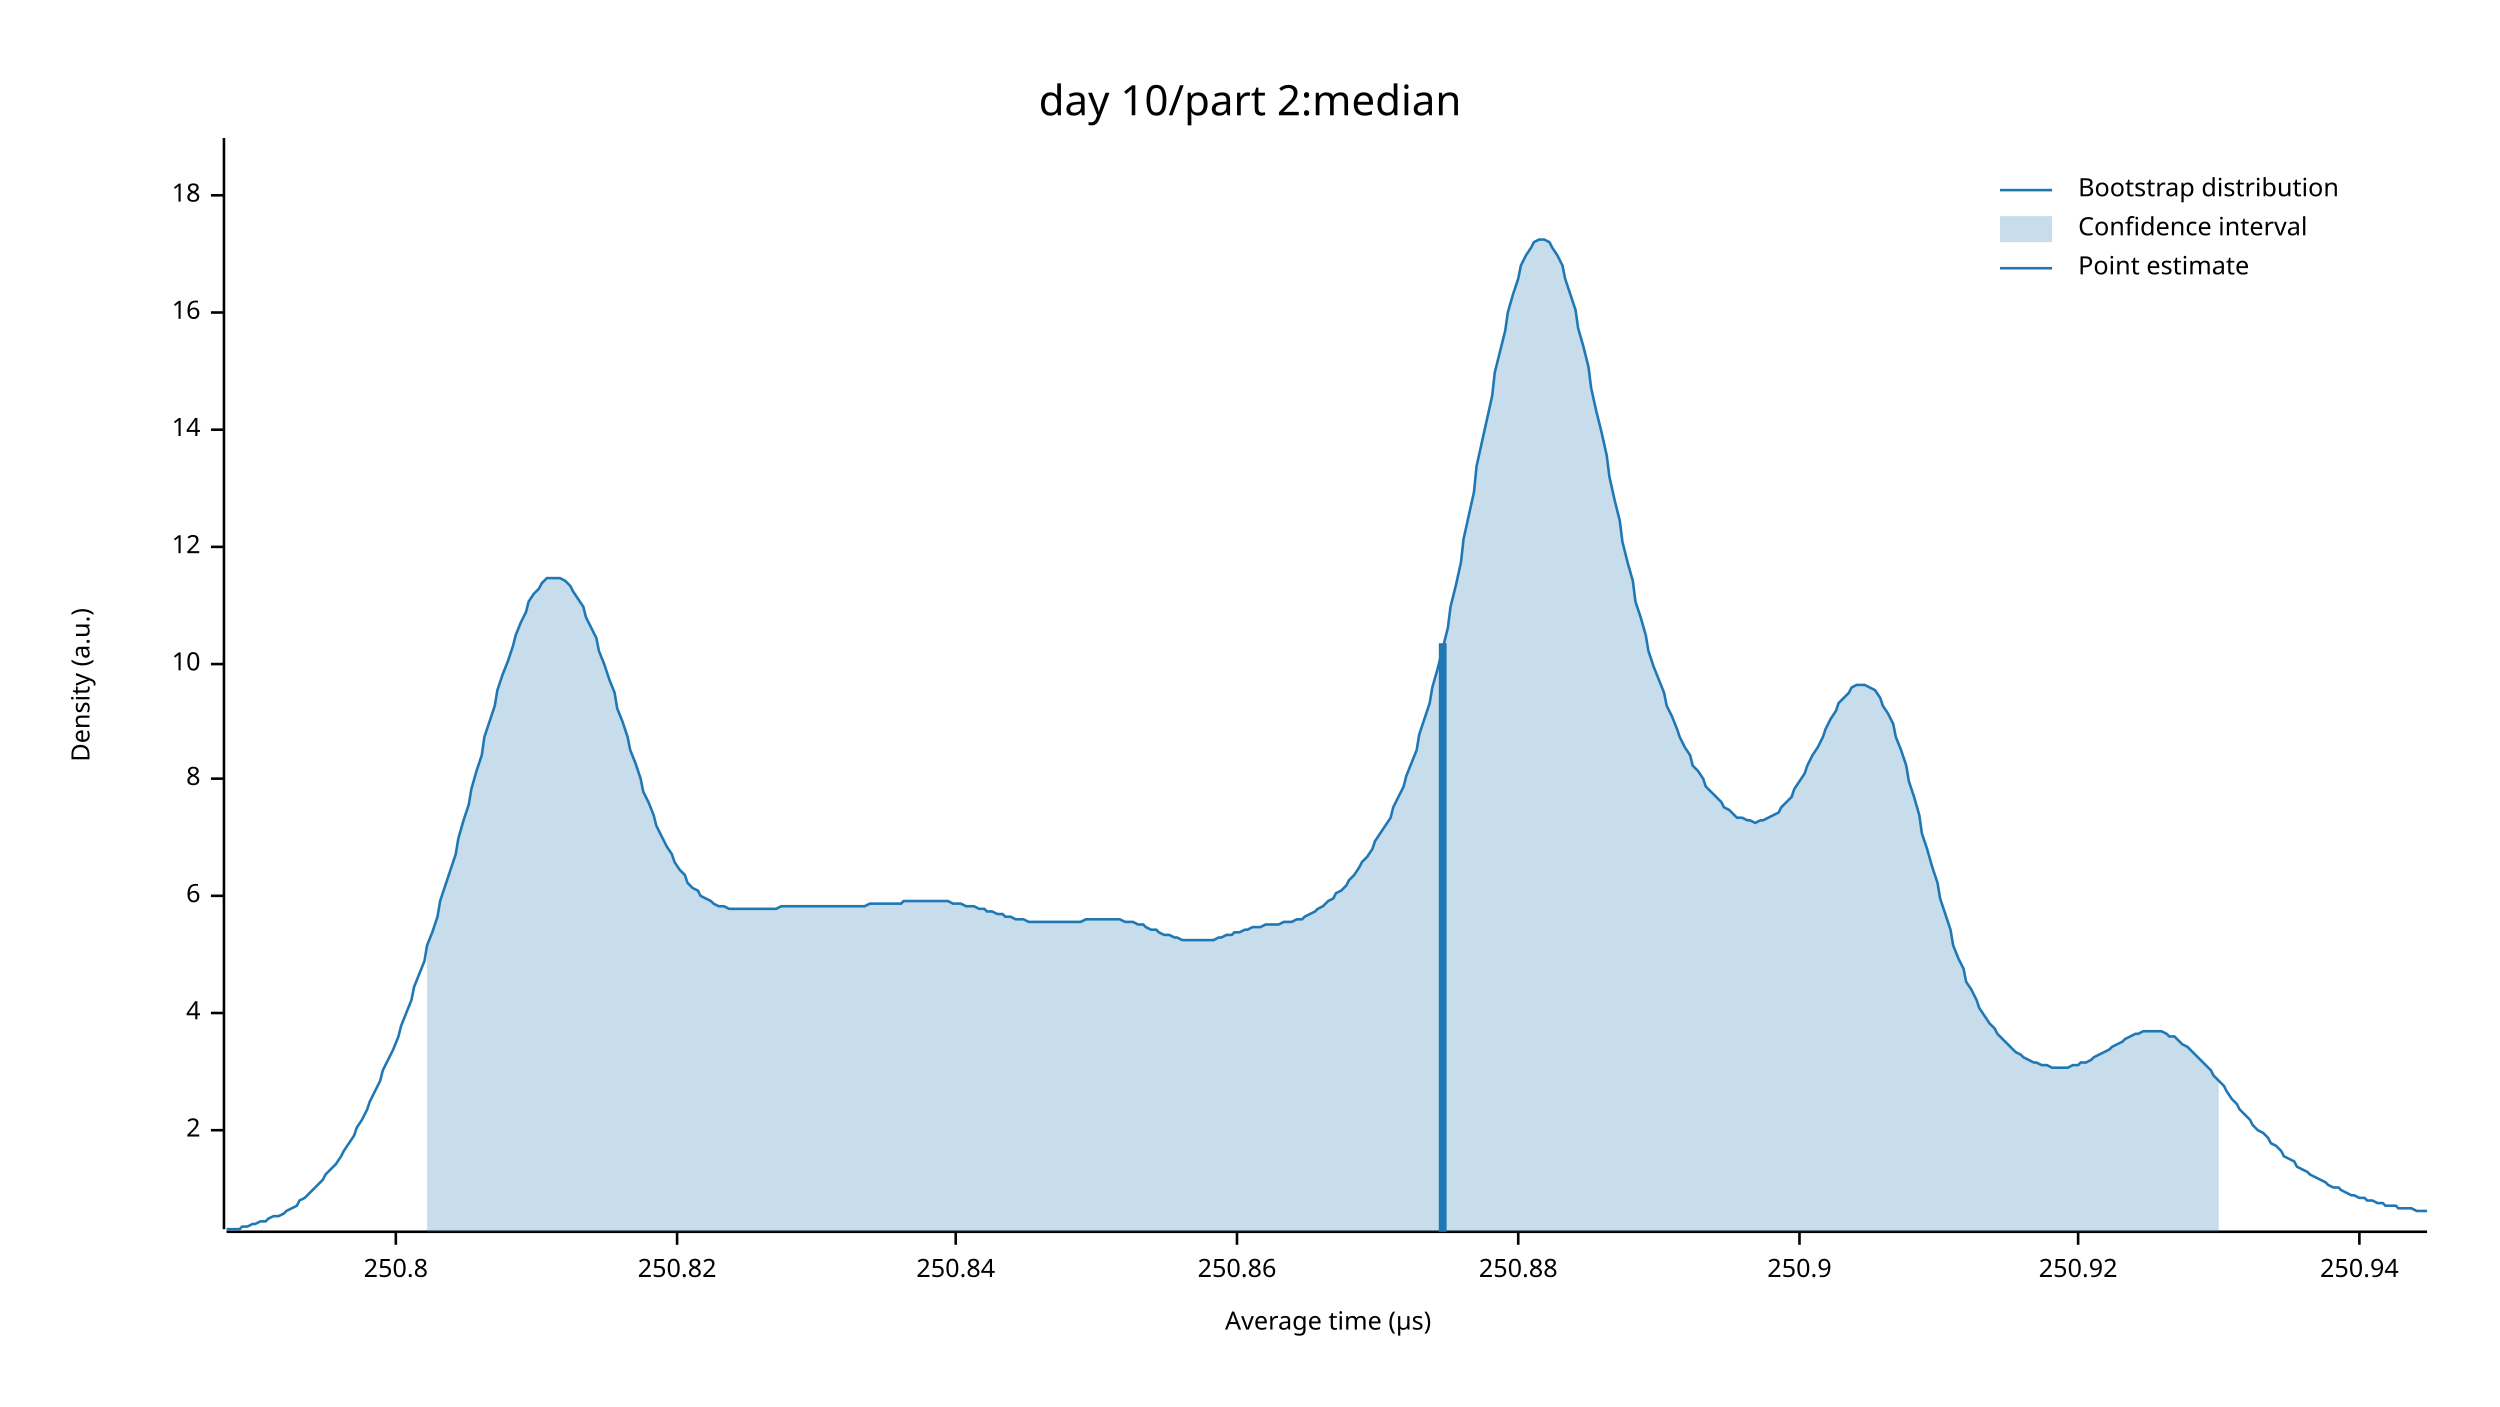
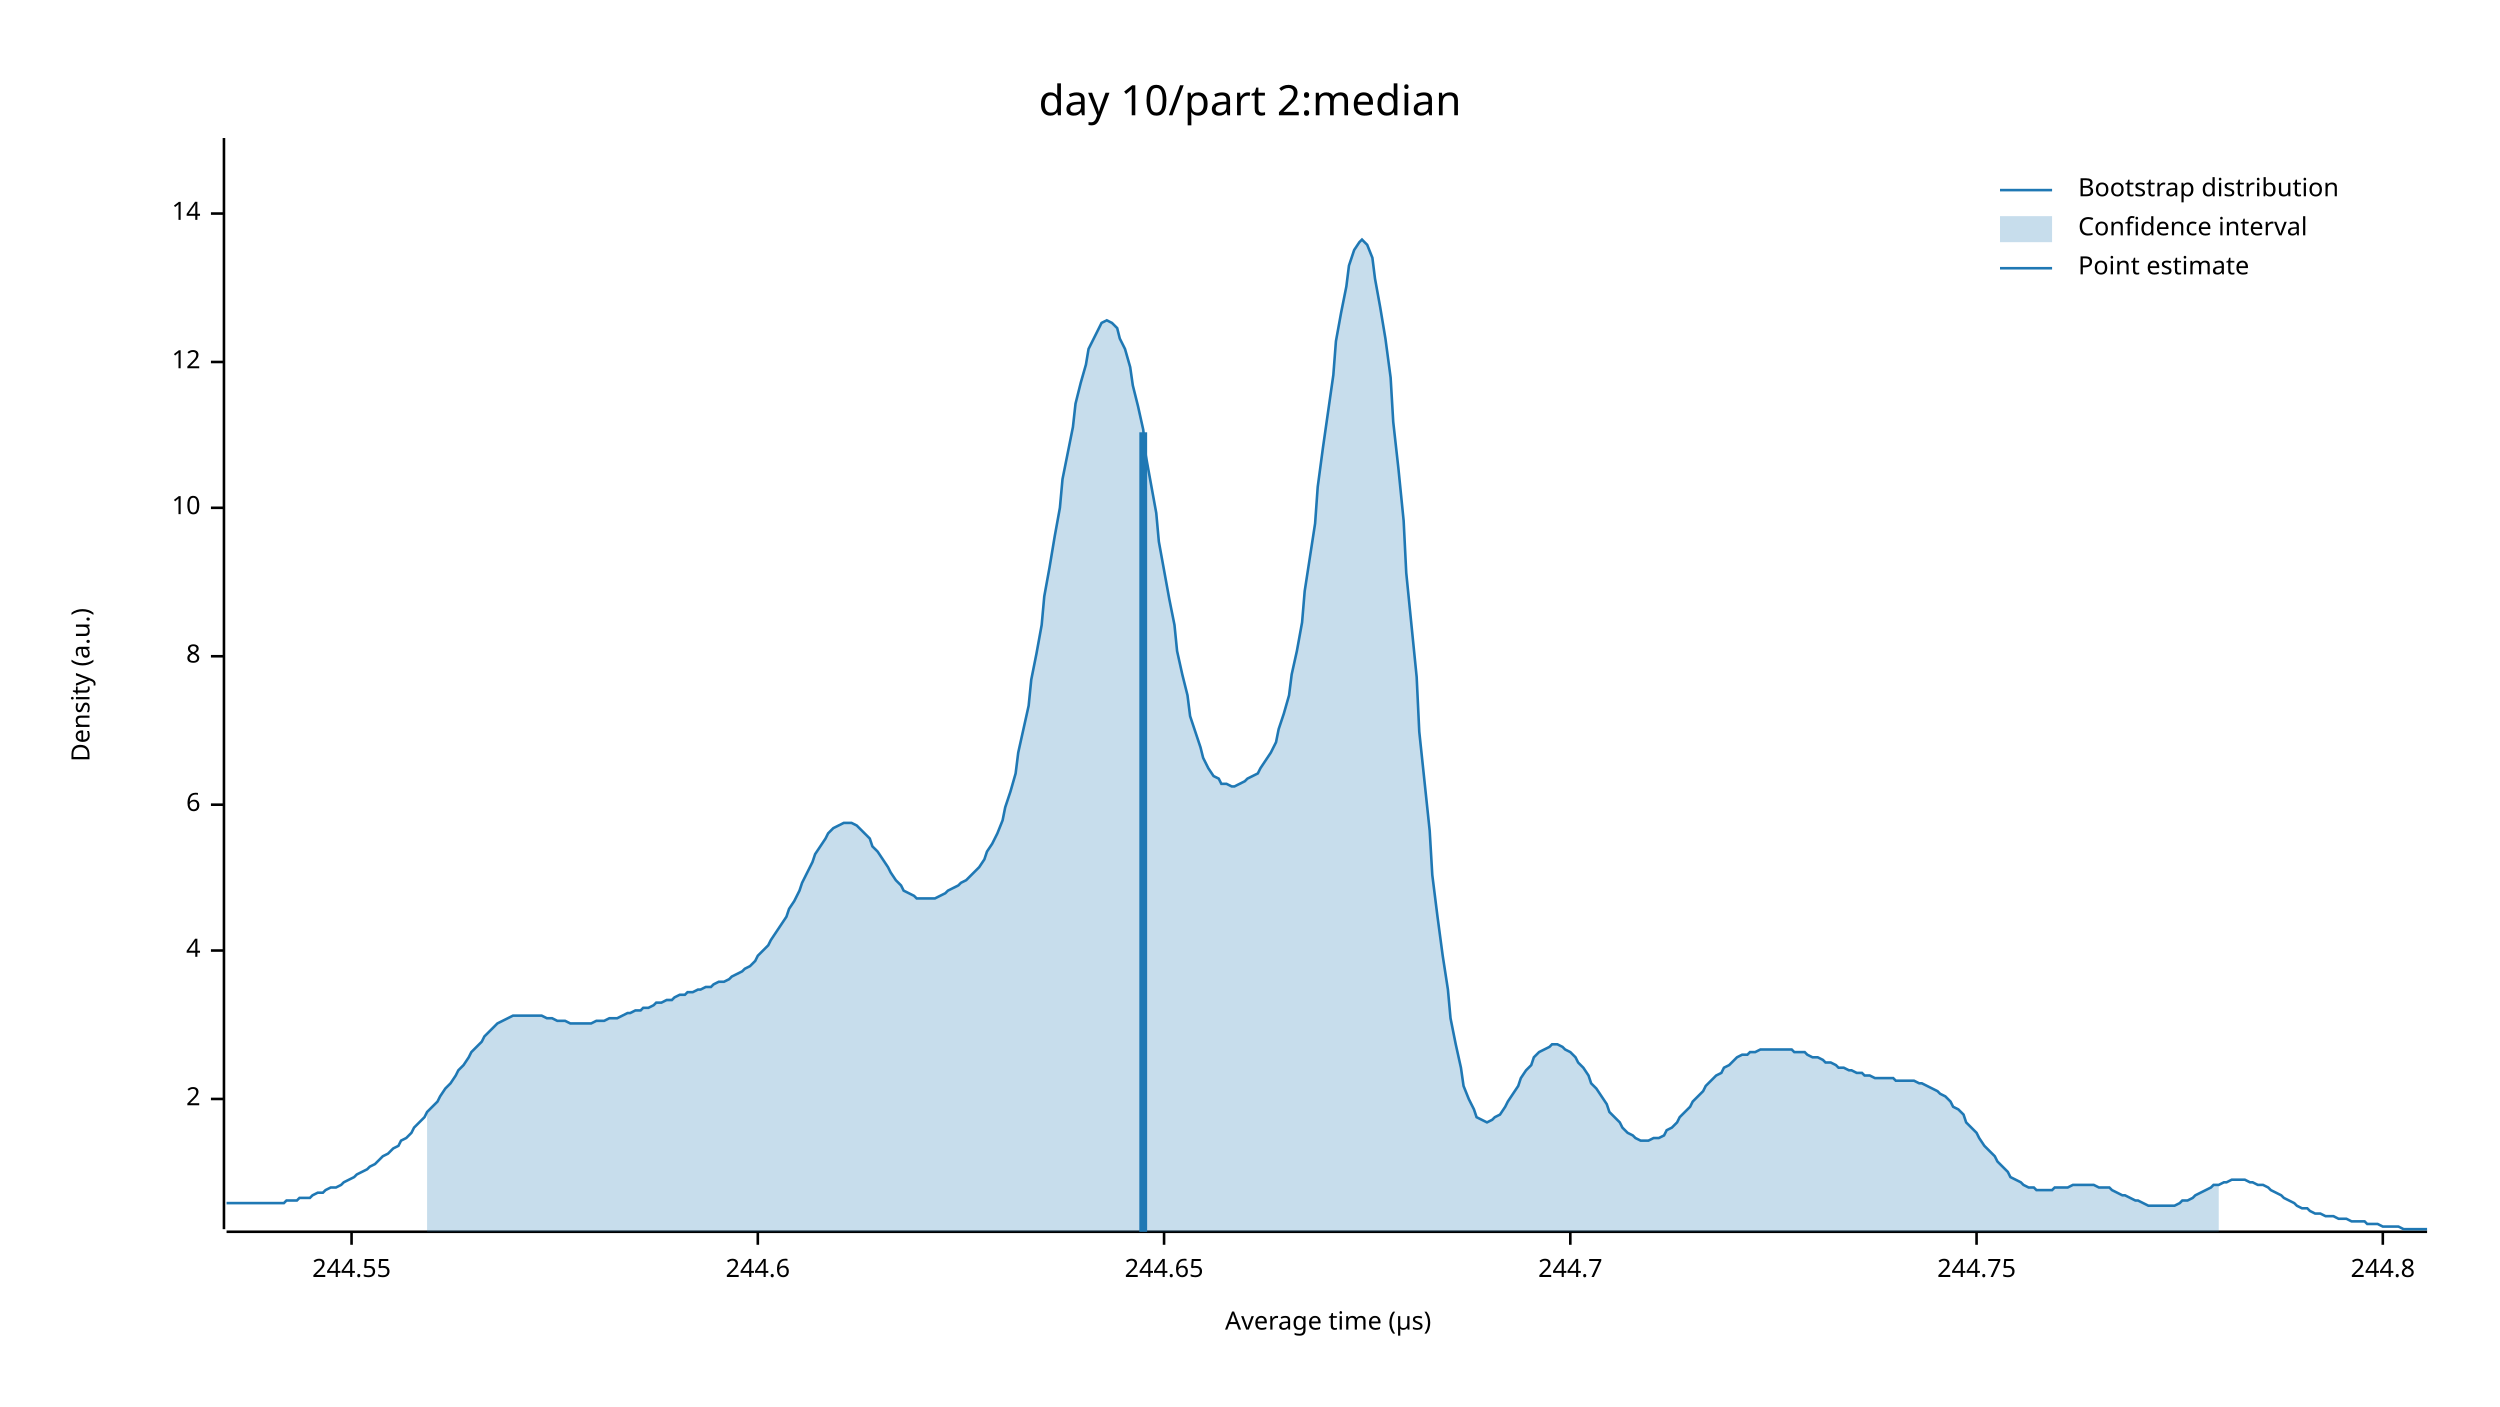
<svg xmlns="http://www.w3.org/2000/svg" width="960" height="540" viewBox="0 0 960 540">
  <text x="480" y="32" dy="0.76em" text-anchor="middle" font-family="sans-serif" font-size="16.129" opacity="1" fill="#000000">
day 10/part 2:median
</text>
  <text x="27" y="263" dy="0.76em" text-anchor="middle" font-family="sans-serif" font-size="9.677" opacity="1" fill="#000000" transform="rotate(270, 27, 263)">
Density (a.u.)
</text>
  <text x="510" y="513" dy="-0.5ex" text-anchor="middle" font-family="sans-serif" font-size="9.677" opacity="1" fill="#000000">
Average time (µs)
</text>
  <polyline fill="none" opacity="1" stroke="#000000" stroke-width="1" points="86,53 86,472 " />
-   <text x="77" y="434" dy="0.5ex" text-anchor="end" font-family="sans-serif" font-size="9.677" opacity="1" fill="#000000">
+   <text x="77" y="422" dy="0.5ex" text-anchor="end" font-family="sans-serif" font-size="9.677" opacity="1" fill="#000000">
2
</text>
-   <polyline fill="none" opacity="1" stroke="#000000" stroke-width="1" points="81,434 86,434 " />
-   <text x="77" y="389" dy="0.5ex" text-anchor="end" font-family="sans-serif" font-size="9.677" opacity="1" fill="#000000">
+   <polyline fill="none" opacity="1" stroke="#000000" stroke-width="1" points="81,422 86,422 " />
+   <text x="77" y="365" dy="0.5ex" text-anchor="end" font-family="sans-serif" font-size="9.677" opacity="1" fill="#000000">
4
</text>
-   <polyline fill="none" opacity="1" stroke="#000000" stroke-width="1" points="81,389 86,389 " />
-   <text x="77" y="344" dy="0.5ex" text-anchor="end" font-family="sans-serif" font-size="9.677" opacity="1" fill="#000000">
+   <polyline fill="none" opacity="1" stroke="#000000" stroke-width="1" points="81,365 86,365 " />
+   <text x="77" y="309" dy="0.5ex" text-anchor="end" font-family="sans-serif" font-size="9.677" opacity="1" fill="#000000">
6
</text>
-   <polyline fill="none" opacity="1" stroke="#000000" stroke-width="1" points="81,344 86,344 " />
-   <text x="77" y="299" dy="0.5ex" text-anchor="end" font-family="sans-serif" font-size="9.677" opacity="1" fill="#000000">
+   <polyline fill="none" opacity="1" stroke="#000000" stroke-width="1" points="81,309 86,309 " />
+   <text x="77" y="252" dy="0.5ex" text-anchor="end" font-family="sans-serif" font-size="9.677" opacity="1" fill="#000000">
8
</text>
-   <polyline fill="none" opacity="1" stroke="#000000" stroke-width="1" points="81,299 86,299 " />
-   <text x="77" y="255" dy="0.5ex" text-anchor="end" font-family="sans-serif" font-size="9.677" opacity="1" fill="#000000">
+   <polyline fill="none" opacity="1" stroke="#000000" stroke-width="1" points="81,252 86,252 " />
+   <text x="77" y="195" dy="0.5ex" text-anchor="end" font-family="sans-serif" font-size="9.677" opacity="1" fill="#000000">
10
</text>
-   <polyline fill="none" opacity="1" stroke="#000000" stroke-width="1" points="81,255 86,255 " />
-   <text x="77" y="210" dy="0.5ex" text-anchor="end" font-family="sans-serif" font-size="9.677" opacity="1" fill="#000000">
+   <polyline fill="none" opacity="1" stroke="#000000" stroke-width="1" points="81,195 86,195 " />
+   <text x="77" y="139" dy="0.5ex" text-anchor="end" font-family="sans-serif" font-size="9.677" opacity="1" fill="#000000">
12
</text>
-   <polyline fill="none" opacity="1" stroke="#000000" stroke-width="1" points="81,210 86,210 " />
-   <text x="77" y="165" dy="0.5ex" text-anchor="end" font-family="sans-serif" font-size="9.677" opacity="1" fill="#000000">
+   <polyline fill="none" opacity="1" stroke="#000000" stroke-width="1" points="81,139 86,139 " />
+   <text x="77" y="82" dy="0.5ex" text-anchor="end" font-family="sans-serif" font-size="9.677" opacity="1" fill="#000000">
14
</text>
-   <polyline fill="none" opacity="1" stroke="#000000" stroke-width="1" points="81,165 86,165 " />
-   <text x="77" y="120" dy="0.5ex" text-anchor="end" font-family="sans-serif" font-size="9.677" opacity="1" fill="#000000">
- 16
+   <polyline fill="none" opacity="1" stroke="#000000" stroke-width="1" points="81,82 86,82 " />
+   <polyline fill="none" opacity="1" stroke="#000000" stroke-width="1" points="87,473 932,473 " />
+   <text x="135" y="483" dy="0.76em" text-anchor="middle" font-family="sans-serif" font-size="9.677" opacity="1" fill="#000000">
+ 244.55
</text>
-   <polyline fill="none" opacity="1" stroke="#000000" stroke-width="1" points="81,120 86,120 " />
-   <text x="77" y="75" dy="0.5ex" text-anchor="end" font-family="sans-serif" font-size="9.677" opacity="1" fill="#000000">
- 18
+   <polyline fill="none" opacity="1" stroke="#000000" stroke-width="1" points="135,473 135,478 " />
+   <text x="291" y="483" dy="0.76em" text-anchor="middle" font-family="sans-serif" font-size="9.677" opacity="1" fill="#000000">
+ 244.6
</text>
-   <polyline fill="none" opacity="1" stroke="#000000" stroke-width="1" points="81,75 86,75 " />
-   <polyline fill="none" opacity="1" stroke="#000000" stroke-width="1" points="87,473 932,473 " />
-   <text x="152" y="483" dy="0.76em" text-anchor="middle" font-family="sans-serif" font-size="9.677" opacity="1" fill="#000000">
- 250.8
+   <polyline fill="none" opacity="1" stroke="#000000" stroke-width="1" points="291,473 291,478 " />
+   <text x="447" y="483" dy="0.76em" text-anchor="middle" font-family="sans-serif" font-size="9.677" opacity="1" fill="#000000">
+ 244.65
</text>
-   <polyline fill="none" opacity="1" stroke="#000000" stroke-width="1" points="152,473 152,478 " />
-   <text x="260" y="483" dy="0.76em" text-anchor="middle" font-family="sans-serif" font-size="9.677" opacity="1" fill="#000000">
- 250.82
+   <polyline fill="none" opacity="1" stroke="#000000" stroke-width="1" points="447,473 447,478 " />
+   <text x="603" y="483" dy="0.76em" text-anchor="middle" font-family="sans-serif" font-size="9.677" opacity="1" fill="#000000">
+ 244.7
</text>
-   <polyline fill="none" opacity="1" stroke="#000000" stroke-width="1" points="260,473 260,478 " />
-   <text x="367" y="483" dy="0.76em" text-anchor="middle" font-family="sans-serif" font-size="9.677" opacity="1" fill="#000000">
- 250.84
+   <polyline fill="none" opacity="1" stroke="#000000" stroke-width="1" points="603,473 603,478 " />
+   <text x="759" y="483" dy="0.76em" text-anchor="middle" font-family="sans-serif" font-size="9.677" opacity="1" fill="#000000">
+ 244.75
</text>
-   <polyline fill="none" opacity="1" stroke="#000000" stroke-width="1" points="367,473 367,478 " />
-   <text x="475" y="483" dy="0.76em" text-anchor="middle" font-family="sans-serif" font-size="9.677" opacity="1" fill="#000000">
- 250.86
+   <polyline fill="none" opacity="1" stroke="#000000" stroke-width="1" points="759,473 759,478 " />
+   <text x="915" y="483" dy="0.76em" text-anchor="middle" font-family="sans-serif" font-size="9.677" opacity="1" fill="#000000">
+ 244.8
</text>
-   <polyline fill="none" opacity="1" stroke="#000000" stroke-width="1" points="475,473 475,478 " />
-   <text x="583" y="483" dy="0.76em" text-anchor="middle" font-family="sans-serif" font-size="9.677" opacity="1" fill="#000000">
- 250.88
- </text>
-   <polyline fill="none" opacity="1" stroke="#000000" stroke-width="1" points="583,473 583,478 " />
-   <text x="691" y="483" dy="0.76em" text-anchor="middle" font-family="sans-serif" font-size="9.677" opacity="1" fill="#000000">
- 250.9
- </text>
-   <polyline fill="none" opacity="1" stroke="#000000" stroke-width="1" points="691,473 691,478 " />
-   <text x="798" y="483" dy="0.76em" text-anchor="middle" font-family="sans-serif" font-size="9.677" opacity="1" fill="#000000">
- 250.92
- </text>
-   <polyline fill="none" opacity="1" stroke="#000000" stroke-width="1" points="798,473 798,478 " />
-   <text x="906" y="483" dy="0.76em" text-anchor="middle" font-family="sans-serif" font-size="9.677" opacity="1" fill="#000000">
- 250.94
- </text>
-   <polyline fill="none" opacity="1" stroke="#000000" stroke-width="1" points="906,473 906,478 " />
-   <polyline fill="none" opacity="1" stroke="#1F78B4" stroke-width="1" points="87,472 88,472 90,472 92,472 93,471 95,471 97,470 98,470 100,469 102,469 103,468 105,467 107,467 109,466 110,465 112,464 114,463 115,461 117,460 119,458 120,457 122,455 124,453 125,451 127,449 129,447 131,444 132,442 134,439 136,436 137,433 139,430 141,426 142,423 144,419 146,415 147,411 149,407 151,403 153,398 154,394 156,389 158,384 159,379 161,374 163,369 164,363 166,358 168,352 169,346 171,340 173,334 175,328 176,322 178,315 180,309 181,303 183,296 185,290 186,283 188,277 190,271 191,265 193,259 195,254 197,248 198,244 200,239 202,235 203,231 205,228 207,226 208,224 210,222 212,222 214,222 215,222 217,223 219,225 220,227 222,230 224,233 225,237 227,241 229,245 230,250 232,255 234,261 236,266 237,272 239,277 241,283 242,288 244,293 246,299 247,304 249,308 251,313 252,317 254,321 256,325 258,328 259,331 261,334 263,336 264,339 266,341 268,342 269,344 271,345 273,346 274,347 276,348 278,348 280,349 281,349 283,349 285,349 286,349 288,349 290,349 291,349 293,349 295,349 296,349 298,349 300,348 302,348 303,348 305,348 307,348 308,348 310,348 312,348 313,348 315,348 317,348 318,348 320,348 322,348 324,348 325,348 327,348 329,348 330,348 332,348 334,347 335,347 337,347 339,347 341,347 342,347 344,347 346,347 347,346 349,346 351,346 352,346 354,346 356,346 357,346 359,346 361,346 363,346 364,346 366,347 368,347 369,347 371,348 373,348 374,348 376,349 378,349 379,350 381,350 383,351 385,351 386,352 388,352 390,353 391,353 393,353 395,354 396,354 398,354 400,354 401,354 403,354 405,354 407,354 408,354 410,354 412,354 413,354 415,354 417,353 418,353 420,353 422,353 423,353 425,353 427,353 429,353 430,353 432,354 434,354 435,354 437,355 439,355 440,356 442,357 444,357 445,358 447,359 449,359 451,360 452,360 454,361 456,361 457,361 459,361 461,361 462,361 464,361 466,361 468,360 469,360 471,359 473,359 474,358 476,358 478,357 479,357 481,356 483,356 484,356 486,355 488,355 490,355 491,355 493,354 495,354 496,354 498,353 500,353 501,352 503,351 505,350 506,349 508,348 510,346 512,345 513,343 515,342 517,340 518,338 520,336 522,333 523,331 525,329 527,326 528,323 530,320 532,317 534,314 535,310 537,306 539,302 540,298 542,293 544,288 545,282 547,276 549,270 550,264 552,257 554,249 556,241 557,233 559,225 561,216 562,207 564,198 566,189 567,179 569,170 571,161 573,152 574,143 576,135 578,127 579,120 581,113 583,107 584,102 586,98 588,95 589,93 591,92 593,92 595,93 596,95 598,98 600,102 601,107 603,113 605,119 606,126 608,133 610,141 611,149 613,158 615,166 617,175 618,183 620,192 622,200 623,208 625,216 627,223 628,231 630,237 632,244 633,250 635,256 637,261 639,266 640,271 642,275 644,280 645,283 647,287 649,290 650,294 652,296 654,299 655,302 657,304 659,306 661,308 662,310 664,311 666,313 667,314 669,314 671,315 672,315 674,316 676,315 677,315 679,314 681,313 683,312 684,310 686,308 688,306 689,303 691,300 693,297 694,294 696,290 698,287 700,283 701,280 703,276 705,273 706,270 708,268 710,266 711,264 713,263 715,263 716,263 718,264 720,265 722,268 723,271 725,274 727,278 728,283 730,288 732,294 733,300 735,306 737,313 738,320 740,326 742,333 744,339 745,345 747,351 749,357 750,363 752,368 754,372 755,377 757,380 759,384 760,387 762,390 764,393 766,395 767,397 769,399 771,401 772,402 774,404 776,405 777,406 779,407 781,408 782,408 784,409 786,409 788,410 789,410 791,410 793,410 794,410 796,409 798,409 799,408 801,408 803,407 804,406 806,405 808,404 810,403 811,402 813,401 815,400 816,399 818,398 820,397 821,397 823,396 825,396 827,396 828,396 830,396 832,397 833,398 835,398 837,400 838,401 840,402 842,404 843,405 845,407 847,409 849,411 850,413 852,415 854,417 855,419 857,422 859,424 860,426 862,428 864,430 865,432 867,434 869,435 871,437 872,439 874,440 876,442 877,444 879,445 881,446 882,448 884,449 886,450 887,451 889,452 891,453 893,454 894,455 896,456 898,456 899,457 901,458 903,459 904,459 906,460 908,460 909,461 911,461 913,462 915,462 916,463 918,463 920,463 921,464 923,464 925,464 926,464 928,465 930,465 932,465 " />
-   <polygon opacity="0.25" fill="#1F78B4" points="164,363 166,358 168,352 169,346 171,340 173,334 175,328 176,322 178,315 180,309 181,303 183,296 185,290 186,283 188,277 190,271 191,265 193,259 195,254 197,248 198,244 200,239 202,235 203,231 205,228 207,226 208,224 210,222 212,222 214,222 215,222 217,223 219,225 220,227 222,230 224,233 225,237 227,241 229,245 230,250 232,255 234,261 236,266 237,272 239,277 241,283 242,288 244,293 246,299 247,304 249,308 251,313 252,317 254,321 256,325 258,328 259,331 261,334 263,336 264,339 266,341 268,342 269,344 271,345 273,346 274,347 276,348 278,348 280,349 281,349 283,349 285,349 286,349 288,349 290,349 291,349 293,349 295,349 296,349 298,349 300,348 302,348 303,348 305,348 307,348 308,348 310,348 312,348 313,348 315,348 317,348 318,348 320,348 322,348 324,348 325,348 327,348 329,348 330,348 332,348 334,347 335,347 337,347 339,347 341,347 342,347 344,347 346,347 347,346 349,346 351,346 352,346 354,346 356,346 357,346 359,346 361,346 363,346 364,346 366,347 368,347 369,347 371,348 373,348 374,348 376,349 378,349 379,350 381,350 383,351 385,351 386,352 388,352 390,353 391,353 393,353 395,354 396,354 398,354 400,354 401,354 403,354 405,354 407,354 408,354 410,354 412,354 413,354 415,354 417,353 418,353 420,353 422,353 423,353 425,353 427,353 429,353 430,353 432,354 434,354 435,354 437,355 439,355 440,356 442,357 444,357 445,358 447,359 449,359 451,360 452,360 454,361 456,361 457,361 459,361 461,361 462,361 464,361 466,361 468,360 469,360 471,359 473,359 474,358 476,358 478,357 479,357 481,356 483,356 484,356 486,355 488,355 490,355 491,355 493,354 495,354 496,354 498,353 500,353 501,352 503,351 505,350 506,349 508,348 510,346 512,345 513,343 515,342 517,340 518,338 520,336 522,333 523,331 525,329 527,326 528,323 530,320 532,317 534,314 535,310 537,306 539,302 540,298 542,293 544,288 545,282 547,276 549,270 550,264 552,257 554,249 556,241 557,233 559,225 561,216 562,207 564,198 566,189 567,179 569,170 571,161 573,152 574,143 576,135 578,127 579,120 581,113 583,107 584,102 586,98 588,95 589,93 591,92 593,92 595,93 596,95 598,98 600,102 601,107 603,113 605,119 606,126 608,133 610,141 611,149 613,158 615,166 617,175 618,183 620,192 622,200 623,208 625,216 627,223 628,231 630,237 632,244 633,250 635,256 637,261 639,266 640,271 642,275 644,280 645,283 647,287 649,290 650,294 652,296 654,299 655,302 657,304 659,306 661,308 662,310 664,311 666,313 667,314 669,314 671,315 672,315 674,316 676,315 677,315 679,314 681,313 683,312 684,310 686,308 688,306 689,303 691,300 693,297 694,294 696,290 698,287 700,283 701,280 703,276 705,273 706,270 708,268 710,266 711,264 713,263 715,263 716,263 718,264 720,265 722,268 723,271 725,274 727,278 728,283 730,288 732,294 733,300 735,306 737,313 738,320 740,326 742,333 744,339 745,345 747,351 749,357 750,363 752,368 754,372 755,377 757,380 759,384 760,387 762,390 764,393 766,395 767,397 769,399 771,401 772,402 774,404 776,405 777,406 779,407 781,408 782,408 784,409 786,409 788,410 789,410 791,410 793,410 794,410 796,409 798,409 799,408 801,408 803,407 804,406 806,405 808,404 810,403 811,402 813,401 815,400 816,399 818,398 820,397 821,397 823,396 825,396 827,396 828,396 830,396 832,397 833,398 835,398 837,400 838,401 840,402 842,404 843,405 845,407 847,409 849,411 850,413 852,415 852,473 164,473 " />
-   <polyline fill="none" opacity="1" stroke="#1F78B4" stroke-width="3" points="554,473 554,247 " />
+   <polyline fill="none" opacity="1" stroke="#000000" stroke-width="1" points="915,473 915,478 " />
+   <polyline fill="none" opacity="1" stroke="#1F78B4" stroke-width="1" points="87,462 88,462 90,462 92,462 93,462 95,462 97,462 98,462 100,462 102,462 103,462 105,462 107,462 109,462 110,461 112,461 114,461 115,460 117,460 119,460 120,459 122,458 124,458 125,457 127,456 129,456 131,455 132,454 134,453 136,452 137,451 139,450 141,449 142,448 144,447 146,445 147,444 149,443 151,441 153,440 154,438 156,437 158,435 159,433 161,431 163,429 164,427 166,425 168,423 169,421 171,418 173,416 175,413 176,411 178,409 180,406 181,404 183,402 185,400 186,398 188,396 190,394 191,393 193,392 195,391 197,390 198,390 200,390 202,390 203,390 205,390 207,390 208,390 210,391 212,391 214,392 215,392 217,392 219,393 220,393 222,393 224,393 225,393 227,393 229,392 230,392 232,392 234,391 236,391 237,391 239,390 241,389 242,389 244,388 246,388 247,387 249,387 251,386 252,385 254,385 256,384 258,384 259,383 261,382 263,382 264,381 266,381 268,380 269,380 271,379 273,379 274,378 276,377 278,377 280,376 281,375 283,374 285,373 286,372 288,371 290,369 291,367 293,365 295,363 296,361 298,358 300,355 302,352 303,349 305,346 307,342 308,339 310,335 312,331 313,328 315,325 317,322 318,320 320,318 322,317 324,316 325,316 327,316 329,317 330,318 332,320 334,322 335,325 337,327 339,330 341,333 342,335 344,338 346,340 347,342 349,343 351,344 352,345 354,345 356,345 357,345 359,345 361,344 363,343 364,342 366,341 368,340 369,339 371,338 373,336 374,335 376,333 378,330 379,327 381,324 383,320 385,315 386,310 388,304 390,297 391,289 393,280 395,271 396,261 398,251 400,240 401,229 403,218 405,206 407,195 408,184 410,174 412,164 413,155 415,147 417,140 418,134 420,130 422,126 423,124 425,123 427,124 429,126 430,130 432,134 434,141 435,148 437,156 439,165 440,175 442,186 444,197 445,208 447,219 449,230 451,240 452,250 454,259 456,267 457,275 459,281 461,287 462,291 464,295 466,298 468,299 469,301 471,301 473,302 474,302 476,301 478,300 479,299 481,298 483,297 484,295 486,292 488,289 490,285 491,280 493,274 495,267 496,259 498,250 500,239 501,227 503,214 505,201 506,187 508,172 510,158 512,144 513,131 515,120 517,110 518,102 520,96 522,93 523,92 525,94 527,99 528,107 530,118 532,130 534,145 535,162 537,180 539,200 540,220 542,240 544,260 545,281 547,300 549,319 550,336 552,352 554,367 556,380 557,391 559,401 561,410 562,417 564,422 566,426 567,429 569,430 571,431 573,430 574,429 576,428 578,425 579,423 581,420 583,417 584,414 586,411 588,409 589,406 591,404 593,403 595,402 596,401 598,401 600,402 601,403 603,404 605,406 606,408 608,410 610,413 611,416 613,418 615,421 617,424 618,427 620,429 622,431 623,433 625,435 627,436 628,437 630,438 632,438 633,438 635,437 637,437 639,436 640,434 642,433 644,431 645,429 647,427 649,425 650,423 652,421 654,419 655,417 657,415 659,413 661,412 662,410 664,409 666,407 667,406 669,405 671,405 672,404 674,404 676,403 677,403 679,403 681,403 683,403 684,403 686,403 688,403 689,404 691,404 693,404 694,405 696,406 698,406 700,407 701,408 703,408 705,409 706,410 708,410 710,411 711,411 713,412 715,412 716,413 718,413 720,414 722,414 723,414 725,414 727,414 728,415 730,415 732,415 733,415 735,415 737,416 738,416 740,417 742,418 744,419 745,420 747,421 749,423 750,425 752,426 754,428 755,431 757,433 759,435 760,437 762,440 764,442 766,444 767,446 769,448 771,450 772,452 774,453 776,454 777,455 779,456 781,456 782,457 784,457 786,457 788,457 789,456 791,456 793,456 794,456 796,455 798,455 799,455 801,455 803,455 804,455 806,456 808,456 810,456 811,457 813,458 815,459 816,459 818,460 820,461 821,461 823,462 825,463 827,463 828,463 830,463 832,463 833,463 835,463 837,462 838,461 840,461 842,460 843,459 845,458 847,457 849,456 850,455 852,455 854,454 855,454 857,453 859,453 860,453 862,453 864,454 865,454 867,455 869,455 871,456 872,457 874,458 876,459 877,460 879,461 881,462 882,463 884,464 886,464 887,465 889,466 891,466 893,467 894,467 896,467 898,468 899,468 901,468 903,469 904,469 906,469 908,469 909,470 911,470 913,470 915,471 916,471 918,471 920,471 921,471 923,472 925,472 926,472 928,472 930,472 932,472 " />
+   <polygon opacity="0.25" fill="#1F78B4" points="164,427 166,425 168,423 169,421 171,418 173,416 175,413 176,411 178,409 180,406 181,404 183,402 185,400 186,398 188,396 190,394 191,393 193,392 195,391 197,390 198,390 200,390 202,390 203,390 205,390 207,390 208,390 210,391 212,391 214,392 215,392 217,392 219,393 220,393 222,393 224,393 225,393 227,393 229,392 230,392 232,392 234,391 236,391 237,391 239,390 241,389 242,389 244,388 246,388 247,387 249,387 251,386 252,385 254,385 256,384 258,384 259,383 261,382 263,382 264,381 266,381 268,380 269,380 271,379 273,379 274,378 276,377 278,377 280,376 281,375 283,374 285,373 286,372 288,371 290,369 291,367 293,365 295,363 296,361 298,358 300,355 302,352 303,349 305,346 307,342 308,339 310,335 312,331 313,328 315,325 317,322 318,320 320,318 322,317 324,316 325,316 327,316 329,317 330,318 332,320 334,322 335,325 337,327 339,330 341,333 342,335 344,338 346,340 347,342 349,343 351,344 352,345 354,345 356,345 357,345 359,345 361,344 363,343 364,342 366,341 368,340 369,339 371,338 373,336 374,335 376,333 378,330 379,327 381,324 383,320 385,315 386,310 388,304 390,297 391,289 393,280 395,271 396,261 398,251 400,240 401,229 403,218 405,206 407,195 408,184 410,174 412,164 413,155 415,147 417,140 418,134 420,130 422,126 423,124 425,123 427,124 429,126 430,130 432,134 434,141 435,148 437,156 439,165 440,175 442,186 444,197 445,208 447,219 449,230 451,240 452,250 454,259 456,267 457,275 459,281 461,287 462,291 464,295 466,298 468,299 469,301 471,301 473,302 474,302 476,301 478,300 479,299 481,298 483,297 484,295 486,292 488,289 490,285 491,280 493,274 495,267 496,259 498,250 500,239 501,227 503,214 505,201 506,187 508,172 510,158 512,144 513,131 515,120 517,110 518,102 520,96 522,93 523,92 525,94 527,99 528,107 530,118 532,130 534,145 535,162 537,180 539,200 540,220 542,240 544,260 545,281 547,300 549,319 550,336 552,352 554,367 556,380 557,391 559,401 561,410 562,417 564,422 566,426 567,429 569,430 571,431 573,430 574,429 576,428 578,425 579,423 581,420 583,417 584,414 586,411 588,409 589,406 591,404 593,403 595,402 596,401 598,401 600,402 601,403 603,404 605,406 606,408 608,410 610,413 611,416 613,418 615,421 617,424 618,427 620,429 622,431 623,433 625,435 627,436 628,437 630,438 632,438 633,438 635,437 637,437 639,436 640,434 642,433 644,431 645,429 647,427 649,425 650,423 652,421 654,419 655,417 657,415 659,413 661,412 662,410 664,409 666,407 667,406 669,405 671,405 672,404 674,404 676,403 677,403 679,403 681,403 683,403 684,403 686,403 688,403 689,404 691,404 693,404 694,405 696,406 698,406 700,407 701,408 703,408 705,409 706,410 708,410 710,411 711,411 713,412 715,412 716,413 718,413 720,414 722,414 723,414 725,414 727,414 728,415 730,415 732,415 733,415 735,415 737,416 738,416 740,417 742,418 744,419 745,420 747,421 749,423 750,425 752,426 754,428 755,431 757,433 759,435 760,437 762,440 764,442 766,444 767,446 769,448 771,450 772,452 774,453 776,454 777,455 779,456 781,456 782,457 784,457 786,457 788,457 789,456 791,456 793,456 794,456 796,455 798,455 799,455 801,455 803,455 804,455 806,456 808,456 810,456 811,457 813,458 815,459 816,459 818,460 820,461 821,461 823,462 825,463 827,463 828,463 830,463 832,463 833,463 835,463 837,462 838,461 840,461 842,460 843,459 845,458 847,457 849,456 850,455 852,455 852,473 164,473 " />
+   <polyline fill="none" opacity="1" stroke="#1F78B4" stroke-width="3" points="439,473 439,166 " />
  <text x="798" y="68" dy="0.76em" text-anchor="start" font-family="sans-serif" font-size="9.677" opacity="1" fill="#000000">
Bootstrap distribution
</text>
  <text x="798" y="83" dy="0.76em" text-anchor="start" font-family="sans-serif" font-size="9.677" opacity="1" fill="#000000">
Confidence interval
</text>
  <text x="798" y="98" dy="0.76em" text-anchor="start" font-family="sans-serif" font-size="9.677" opacity="1" fill="#000000">
Point estimate
</text>
  <polyline fill="none" opacity="1" stroke="#1F78B4" stroke-width="1" points="768,73 788,73 " />
  <rect x="768" y="83" width="20" height="10" opacity="0.25" fill="#1F78B4" stroke="none" />
  <polyline fill="none" opacity="1" stroke="#1F78B4" stroke-width="1" points="768,103 788,103 " />
</svg>
